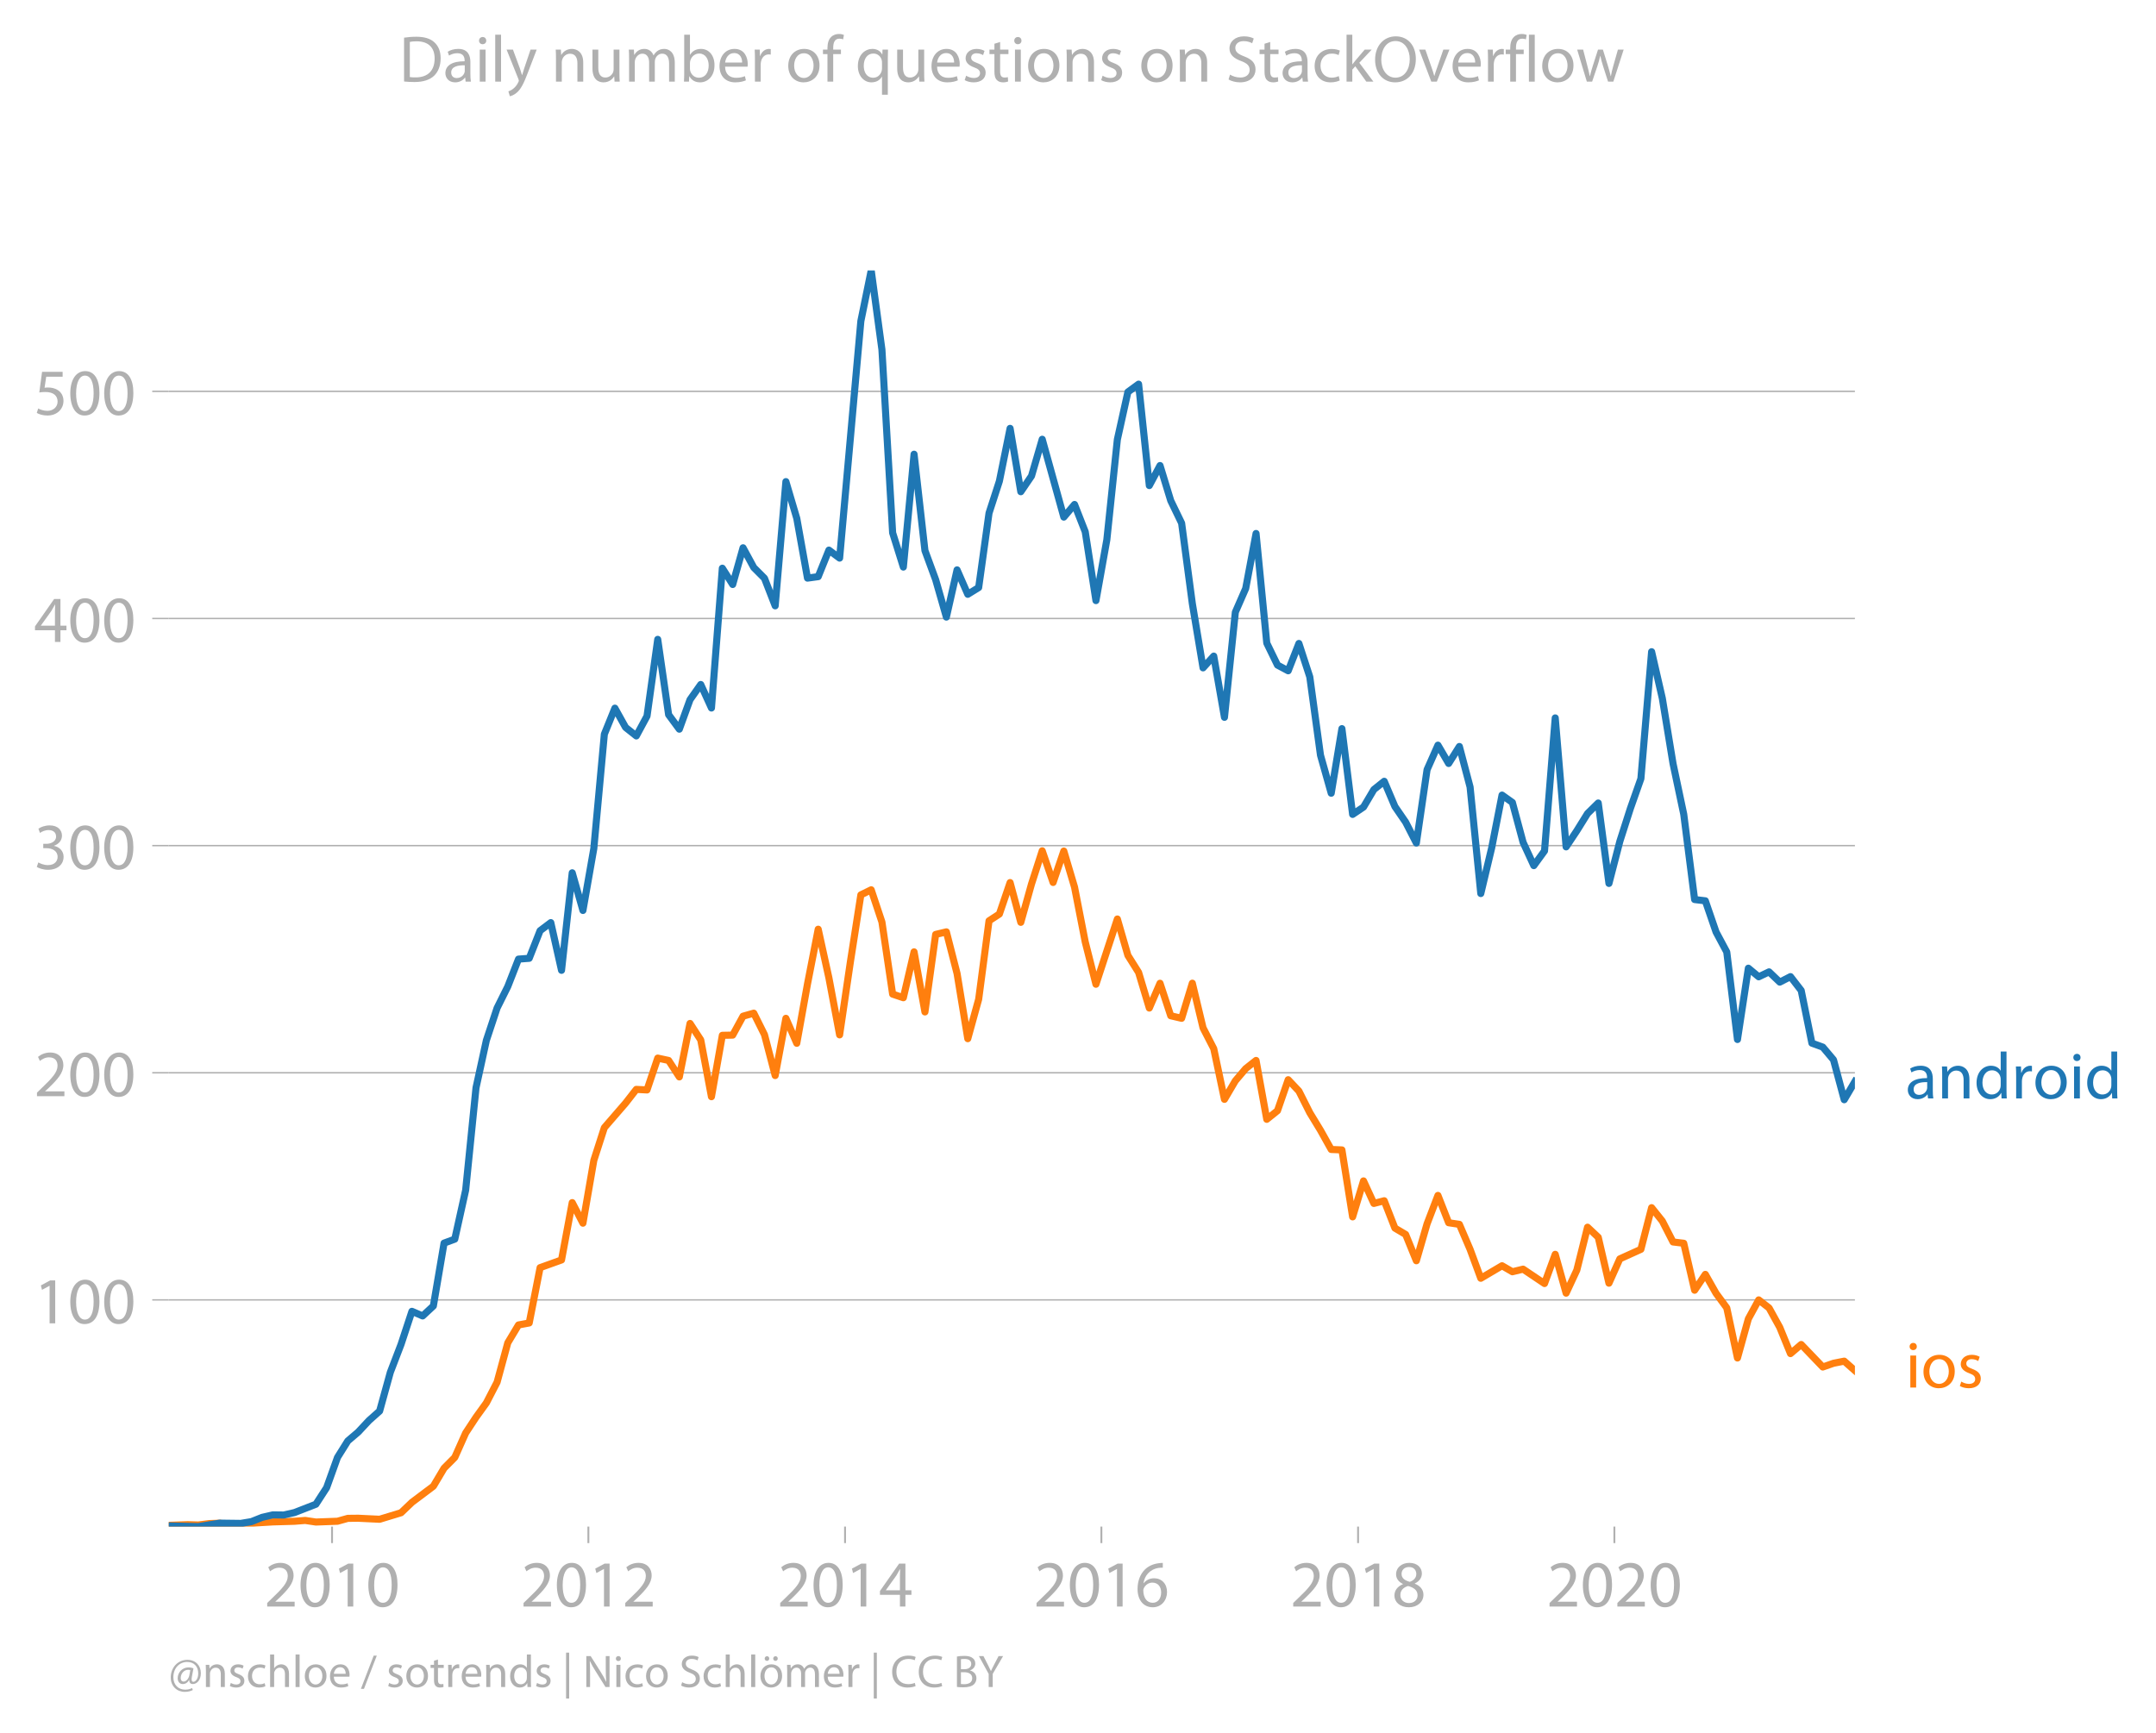
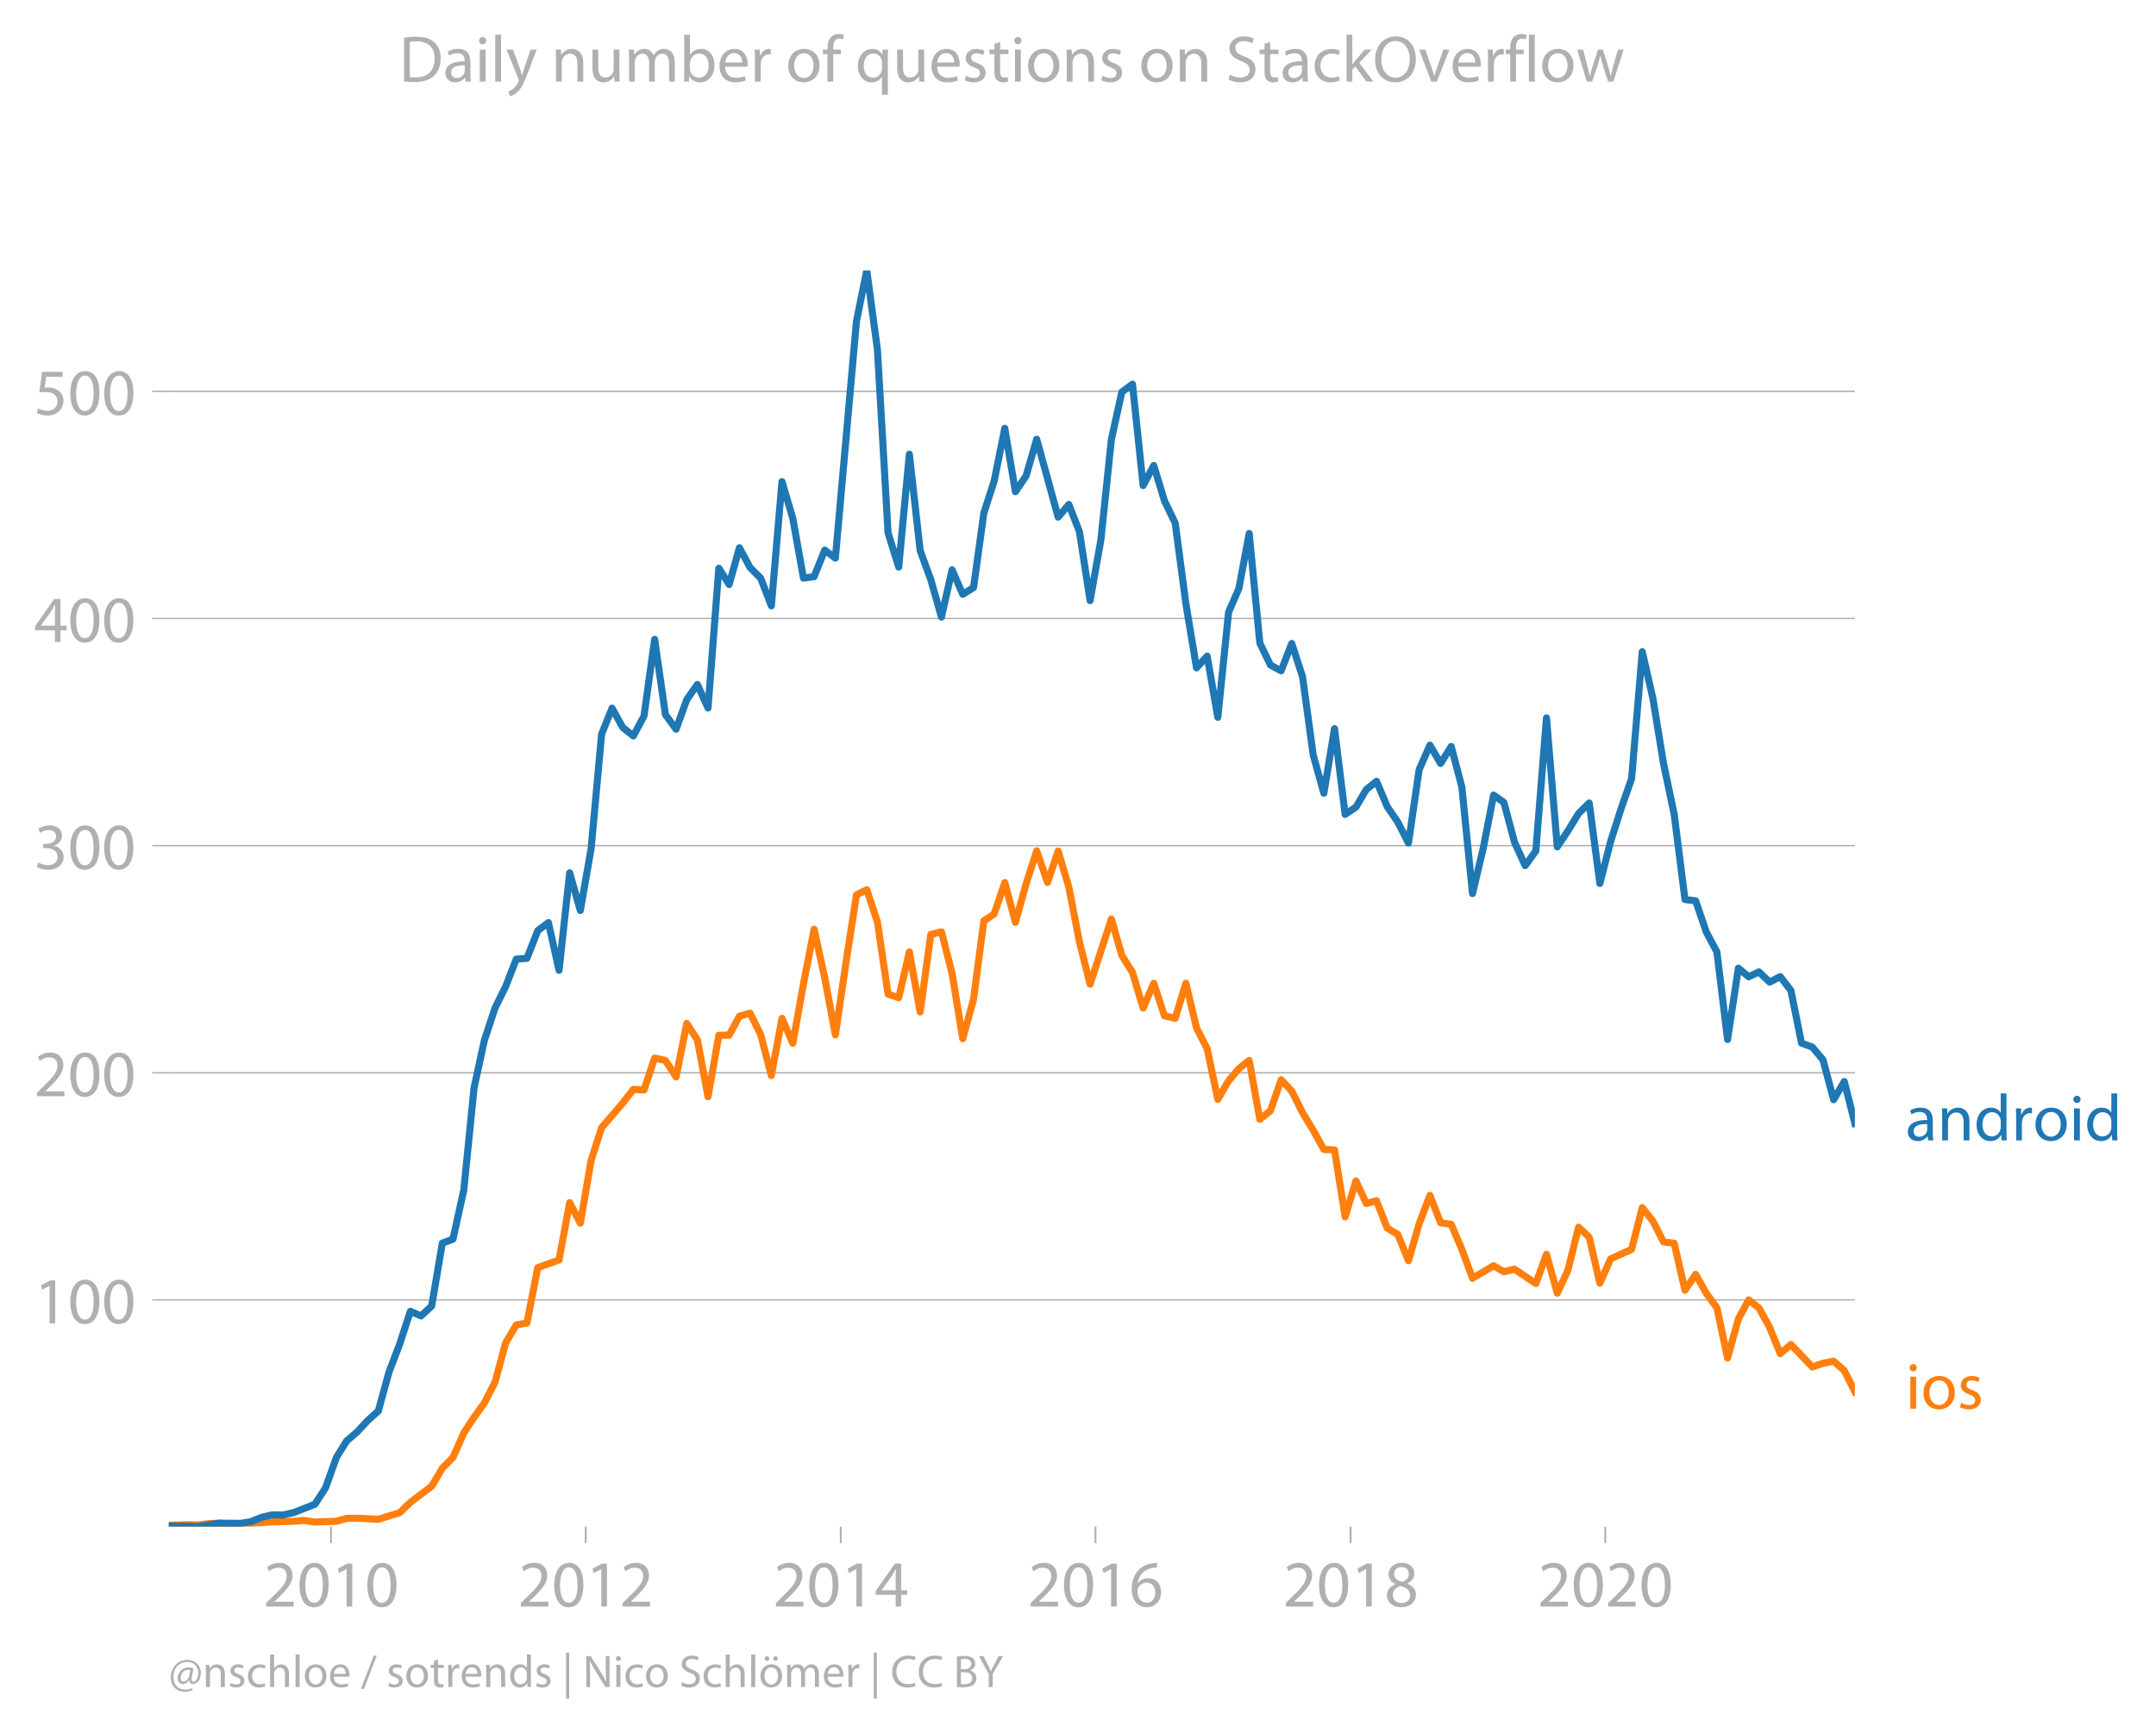
<svg xmlns="http://www.w3.org/2000/svg" xmlns:xlink="http://www.w3.org/1999/xlink" width="608.844" height="489.367" viewBox="0 0 456.633 367.025">
  <defs>
    <style>*{stroke-linejoin:round;stroke-linecap:butt}</style>
  </defs>
  <g id="figure_1">
    <path d="M0 367.025h456.633V0H0v367.025z" style="fill:none" id="patch_1" />
    <g id="axes_1">
      <path d="M35.745 323.405h357.12V57.293H35.745v266.112z" style="fill:none" id="patch_2" />
      <g id="matplotlib.axis_1">
        <g id="xtick_1">
          <g id="line2d_1">
            <defs>
-               <path id="m2a0f4c73ea" d="M0 0v3.5" style="stroke:#b0b0b0;stroke-width:.4" />
-             </defs>
-             <use xlink:href="#m2a0f4c73ea" x="70.326" y="323.405" style="fill:#b0b0b0;stroke:#b0b0b0;stroke-width:.4" />
-           </g>
-           <g style="fill:#b0b0b0" transform="matrix(.14 0 0 -.14 55.963 340.345)" id="text_1">
+               <path id="m3881fe3c98" d="M0 0v3.5" style="stroke:#b0b0b0;stroke-width:.4" />
+             </defs>
+             <use xlink:href="#m3881fe3c98" x="70.108" y="323.405" style="fill:#b0b0b0;stroke:#b0b0b0;stroke-width:.4" />
+           </g>
+           <g style="fill:#b0b0b0" transform="matrix(.14 0 0 -.14 55.745 340.345)" id="text_1">
            <defs>
              <path id="MyriadPro-Regular-32" d="M2944 0v467H1075v13l333 307c877 845 1434 1466 1434 2234 0 595-378 1209-1274 1209-480 0-890-179-1178-422l180-397c192 160 505 352 883 352 621 0 825-390 825-813-6-627-486-1164-1548-2176L288 346V0h2656z" transform="scale(.01563)" />
              <path id="MyriadPro-Regular-30" d="M1677 4230c-845 0-1447-768-1447-2163C243 691 794-70 1606-70c922 0 1447 780 1447 2195 0 1325-499 2105-1376 2105zm-32-435c582 0 845-672 845-1696 0-1062-276-1734-852-1734-512 0-844 614-844 1696 0 1133 358 1734 851 1734z" transform="scale(.01563)" />
              <path id="MyriadPro-Regular-31" d="M1510 0h544v4160h-480l-908-486 108-429 724 390h12V0z" transform="scale(.01563)" />
            </defs>
            <use xlink:href="#MyriadPro-Regular-32" />
            <use xlink:href="#MyriadPro-Regular-30" x="51.3" />
            <use xlink:href="#MyriadPro-Regular-31" x="102.6" />
            <use xlink:href="#MyriadPro-Regular-30" x="153.9" />
          </g>
        </g>
        <g id="xtick_2">
-           <use xlink:href="#m2a0f4c73ea" x="124.616" y="323.405" style="fill:#b0b0b0;stroke:#b0b0b0;stroke-width:.4" id="line2d_2" />
-           <g style="fill:#b0b0b0" transform="matrix(.14 0 0 -.14 110.253 340.345)" id="text_2">
+           <use xlink:href="#m3881fe3c98" x="124.055" y="323.405" style="fill:#b0b0b0;stroke:#b0b0b0;stroke-width:.4" id="line2d_2" />
+           <g style="fill:#b0b0b0" transform="matrix(.14 0 0 -.14 109.692 340.345)" id="text_2">
            <use xlink:href="#MyriadPro-Regular-32" />
            <use xlink:href="#MyriadPro-Regular-30" x="51.3" />
            <use xlink:href="#MyriadPro-Regular-31" x="102.6" />
            <use xlink:href="#MyriadPro-Regular-32" x="153.9" />
          </g>
        </g>
        <g id="xtick_3">
-           <use xlink:href="#m2a0f4c73ea" x="178.979" y="323.405" style="fill:#b0b0b0;stroke:#b0b0b0;stroke-width:.4" id="line2d_3" />
-           <g style="fill:#b0b0b0" transform="matrix(.14 0 0 -.14 164.616 340.345)" id="text_3">
+           <use xlink:href="#m3881fe3c98" x="178.075" y="323.405" style="fill:#b0b0b0;stroke:#b0b0b0;stroke-width:.4" id="line2d_3" />
+           <g style="fill:#b0b0b0" transform="matrix(.14 0 0 -.14 163.712 340.345)" id="text_3">
            <defs>
              <path id="MyriadPro-Regular-34" d="M2560 0v1133h582v441h-582v2586h-608L96 1504v-371h1933V0h531zM666 1574v13l1017 1415c115 192 218 371 346 614h19c-13-218-19-435-19-653V1574H666z" transform="scale(.01563)" />
            </defs>
            <use xlink:href="#MyriadPro-Regular-32" />
            <use xlink:href="#MyriadPro-Regular-30" x="51.3" />
            <use xlink:href="#MyriadPro-Regular-31" x="102.6" />
            <use xlink:href="#MyriadPro-Regular-34" x="153.9" />
          </g>
        </g>
        <g id="xtick_4">
-           <use xlink:href="#m2a0f4c73ea" x="233.269" y="323.405" style="fill:#b0b0b0;stroke:#b0b0b0;stroke-width:.4" id="line2d_4" />
-           <g style="fill:#b0b0b0" transform="matrix(.14 0 0 -.14 218.906 340.345)" id="text_4">
+           <use xlink:href="#m3881fe3c98" x="232.022" y="323.405" style="fill:#b0b0b0;stroke:#b0b0b0;stroke-width:.4" id="line2d_4" />
+           <g style="fill:#b0b0b0" transform="matrix(.14 0 0 -.14 217.659 340.345)" id="text_4">
            <defs>
              <path id="MyriadPro-Regular-36" d="M2662 4224c-102 0-243-6-409-32-525-64-986-275-1331-614-410-410-704-1056-704-1876C218 621 800-70 1690-70c864 0 1382 704 1382 1465 0 813-518 1344-1254 1344-461 0-807-217-1005-480h-19c96 685 563 1331 1446 1479 160 25 307 32 422 25v461zM1690 365c-589 0-903 505-916 1190 0 103 26 186 64 250 154 301 468 512 807 512 518 0 857-359 857-954s-326-998-806-998h-6z" transform="scale(.01563)" />
            </defs>
            <use xlink:href="#MyriadPro-Regular-32" />
            <use xlink:href="#MyriadPro-Regular-30" x="51.3" />
            <use xlink:href="#MyriadPro-Regular-31" x="102.6" />
            <use xlink:href="#MyriadPro-Regular-36" x="153.9" />
          </g>
        </g>
        <g id="xtick_5">
-           <use xlink:href="#m2a0f4c73ea" x="287.633" y="323.405" style="fill:#b0b0b0;stroke:#b0b0b0;stroke-width:.4" id="line2d_5" />
-           <g style="fill:#b0b0b0" transform="matrix(.14 0 0 -.14 273.27 340.345)" id="text_5">
+           <use xlink:href="#m3881fe3c98" x="286.043" y="323.405" style="fill:#b0b0b0;stroke:#b0b0b0;stroke-width:.4" id="line2d_5" />
+           <g style="fill:#b0b0b0" transform="matrix(.14 0 0 -.14 271.68 340.345)" id="text_5">
            <defs>
              <path id="MyriadPro-Regular-38" d="M1062 2170c-512-218-825-589-825-1114C237 448 762-70 1632-70c794 0 1414 486 1414 1209 0 506-320 871-838 1075v20c512 243 685 620 685 972 0 519-403 1024-1210 1024-729 0-1286-448-1286-1107 0-358 198-717 659-934l6-19zm583-1831c-531 0-851 371-832 794 0 397 262 717 749 857 563-160 915-403 915-908 0-423-327-743-832-743zm6 3488c506 0 704-345 704-678 0-378-275-634-633-755-480 128-794 352-794 768 0 358 256 665 723 665z" transform="scale(.01563)" />
            </defs>
            <use xlink:href="#MyriadPro-Regular-32" />
            <use xlink:href="#MyriadPro-Regular-30" x="51.3" />
            <use xlink:href="#MyriadPro-Regular-31" x="102.6" />
            <use xlink:href="#MyriadPro-Regular-38" x="153.9" />
          </g>
        </g>
        <g id="xtick_6">
-           <use xlink:href="#m2a0f4c73ea" x="341.922" y="323.405" style="fill:#b0b0b0;stroke:#b0b0b0;stroke-width:.4" id="line2d_6" />
-           <g style="fill:#b0b0b0" transform="matrix(.14 0 0 -.14 327.559 340.345)" id="text_6">
+           <use xlink:href="#m3881fe3c98" x="339.989" y="323.405" style="fill:#b0b0b0;stroke:#b0b0b0;stroke-width:.4" id="line2d_6" />
+           <g style="fill:#b0b0b0" transform="matrix(.14 0 0 -.14 325.626 340.345)" id="text_6">
            <use xlink:href="#MyriadPro-Regular-32" />
            <use xlink:href="#MyriadPro-Regular-30" x="51.3" />
            <use xlink:href="#MyriadPro-Regular-32" x="102.6" />
            <use xlink:href="#MyriadPro-Regular-30" x="153.9" />
          </g>
        </g>
      </g>
      <g id="matplotlib.axis_2">
        <g id="ytick_1">
-           <path d="M35.745 275.38h357.12" clip-path="url(#pef035d69d5)" style="fill:none;stroke:#b0b0b0;stroke-width:.3;stroke-linecap:square" id="line2d_7" />
+           <path d="M35.745 275.38h357.12" clip-path="url(#p9e7202c82f)" style="fill:none;stroke:#b0b0b0;stroke-width:.3;stroke-linecap:square" id="line2d_7" />
          <g id="line2d_8">
            <defs>
-               <path id="m720a46956a" d="M0 0h-3.5" style="stroke:#b0b0b0;stroke-width:.3" />
-             </defs>
-             <use xlink:href="#m720a46956a" x="35.745" y="275.38" style="fill:#b0b0b0;stroke:#b0b0b0;stroke-width:.3" />
+               <path id="m6a089890fd" d="M0 0h-3.5" style="stroke:#b0b0b0;stroke-width:.3" />
+             </defs>
+             <use xlink:href="#m6a089890fd" x="35.745" y="275.38" style="fill:#b0b0b0;stroke:#b0b0b0;stroke-width:.3" />
          </g>
          <g style="fill:#b0b0b0" transform="matrix(.14 0 0 -.14 7.2 280.35)" id="text_7">
            <use xlink:href="#MyriadPro-Regular-31" />
            <use xlink:href="#MyriadPro-Regular-30" x="51.3" />
            <use xlink:href="#MyriadPro-Regular-30" x="102.6" />
          </g>
        </g>
        <g id="ytick_2">
-           <path d="M35.745 227.26h357.12" clip-path="url(#pef035d69d5)" style="fill:none;stroke:#b0b0b0;stroke-width:.3;stroke-linecap:square" id="line2d_9" />
-           <use xlink:href="#m720a46956a" x="35.745" y="227.261" style="fill:#b0b0b0;stroke:#b0b0b0;stroke-width:.3" id="line2d_10" />
+           <path d="M35.745 227.26h357.12" clip-path="url(#p9e7202c82f)" style="fill:none;stroke:#b0b0b0;stroke-width:.3;stroke-linecap:square" id="line2d_9" />
+           <use xlink:href="#m6a089890fd" x="35.745" y="227.261" style="fill:#b0b0b0;stroke:#b0b0b0;stroke-width:.3" id="line2d_10" />
          <g style="fill:#b0b0b0" transform="matrix(.14 0 0 -.14 7.2 232.23)" id="text_8">
            <use xlink:href="#MyriadPro-Regular-32" />
            <use xlink:href="#MyriadPro-Regular-30" x="51.3" />
            <use xlink:href="#MyriadPro-Regular-30" x="102.6" />
          </g>
        </g>
        <g id="ytick_3">
-           <path d="M35.745 179.142h357.12" clip-path="url(#pef035d69d5)" style="fill:none;stroke:#b0b0b0;stroke-width:.3;stroke-linecap:square" id="line2d_11" />
-           <use xlink:href="#m720a46956a" x="35.745" y="179.142" style="fill:#b0b0b0;stroke:#b0b0b0;stroke-width:.3" id="line2d_12" />
+           <path d="M35.745 179.142h357.12" clip-path="url(#p9e7202c82f)" style="fill:none;stroke:#b0b0b0;stroke-width:.3;stroke-linecap:square" id="line2d_11" />
+           <use xlink:href="#m6a089890fd" x="35.745" y="179.142" style="fill:#b0b0b0;stroke:#b0b0b0;stroke-width:.3" id="line2d_12" />
          <g style="fill:#b0b0b0" transform="matrix(.14 0 0 -.14 7.2 184.112)" id="text_9">
            <defs>
              <path id="MyriadPro-Regular-33" d="M269 211C474 77 883-70 1350-70c999 0 1517 582 1517 1248 0 582-416 966-928 1068v13c512 186 768 551 768 979 0 506-371 992-1190 992-448 0-871-160-1088-320l147-409c179 128 499 275 832 275 518 0 730-294 730-627 0-493-519-704-928-704H896v-423h314c544 0 1068-249 1075-832 6-345-218-806-941-806-390 0-762 160-922 262L269 211z" transform="scale(.01563)" />
            </defs>
            <use xlink:href="#MyriadPro-Regular-33" />
            <use xlink:href="#MyriadPro-Regular-30" x="51.3" />
            <use xlink:href="#MyriadPro-Regular-30" x="102.6" />
          </g>
        </g>
        <g id="ytick_4">
-           <path d="M35.745 131.023h357.12" clip-path="url(#pef035d69d5)" style="fill:none;stroke:#b0b0b0;stroke-width:.3;stroke-linecap:square" id="line2d_13" />
-           <use xlink:href="#m720a46956a" x="35.745" y="131.023" style="fill:#b0b0b0;stroke:#b0b0b0;stroke-width:.3" id="line2d_14" />
+           <path d="M35.745 131.023h357.12" clip-path="url(#p9e7202c82f)" style="fill:none;stroke:#b0b0b0;stroke-width:.3;stroke-linecap:square" id="line2d_13" />
+           <use xlink:href="#m6a089890fd" x="35.745" y="131.023" style="fill:#b0b0b0;stroke:#b0b0b0;stroke-width:.3" id="line2d_14" />
          <g style="fill:#b0b0b0" transform="matrix(.14 0 0 -.14 7.2 135.993)" id="text_10">
            <use xlink:href="#MyriadPro-Regular-34" />
            <use xlink:href="#MyriadPro-Regular-30" x="51.3" />
            <use xlink:href="#MyriadPro-Regular-30" x="102.6" />
          </g>
        </g>
        <g id="ytick_5">
-           <path d="M35.745 82.905h357.12" clip-path="url(#pef035d69d5)" style="fill:none;stroke:#b0b0b0;stroke-width:.3;stroke-linecap:square" id="line2d_15" />
-           <use xlink:href="#m720a46956a" x="35.745" y="82.905" style="fill:#b0b0b0;stroke:#b0b0b0;stroke-width:.3" id="line2d_16" />
+           <path d="M35.745 82.905h357.12" clip-path="url(#p9e7202c82f)" style="fill:none;stroke:#b0b0b0;stroke-width:.3;stroke-linecap:square" id="line2d_15" />
+           <use xlink:href="#m6a089890fd" x="35.745" y="82.905" style="fill:#b0b0b0;stroke:#b0b0b0;stroke-width:.3" id="line2d_16" />
          <g style="fill:#b0b0b0" transform="matrix(.14 0 0 -.14 7.2 87.875)" id="text_11">
            <defs>
              <path id="MyriadPro-Regular-35" d="M2771 4160H781L512 2163c154 19 339 45 576 45 832 0 1190-384 1197-922 0-556-455-902-986-902-377 0-717 128-889 230L269 186C467 58 851-70 1306-70c902 0 1548 608 1548 1420 0 525-268 884-595 1069-256 154-576 224-896 224-153 0-243-13-339-25l160 1068h1587v474z" transform="scale(.01563)" />
            </defs>
            <use xlink:href="#MyriadPro-Regular-35" />
            <use xlink:href="#MyriadPro-Regular-30" x="51.3" />
            <use xlink:href="#MyriadPro-Regular-30" x="102.6" />
          </g>
        </g>
      </g>
-       <path d="m35.745 323.137 4.016-.136 2.268.063 2.305-.295 2.194-.078 2.193.264 9.074-.543 4.574-.133 2.27-.178 2.266.339 4.574-.168 2.194-.613 2.192-.023 4.538.217 4.537-1.382 2.305-2.204 4.538-3.415 2.267-3.816 2.268-2.284 2.306-5.169 2.194-3.336 2.192-3.043 2.27-4.39 2.268-8.338 2.268-3.787 2.268-.42 2.306-11.72 4.538-1.629 2.267-12.151 2.268 4.359 2.305-13.303 2.231-6.933 4.5-5.2 2.268-2.908 2.268.118 2.269-6.746 2.305.497 2.268 3.49 2.27-11.329 2.267 3.486 2.268 12.037 2.305-13.008 2.194-.042 2.193-4.01 2.27-.64 2.268 4.552 2.268 8.665 2.268-12.126 2.306 5.293 2.268-12.559 2.27-11.61 2.266 10.311 2.269 12.073 2.305-15.615 2.194-14.047 2.192-1.072 2.27 6.824 2.268 15.28 2.269.76 2.268-9.717 2.305 12.728 2.269-16.42 2.27-.545 2.266 8.821 2.268 13.81 2.306-8.35 2.194-16.62 2.192-1.433 2.27-6.67 2.268 8.424 2.268-8.12 2.269-7.03 2.305 6.706 2.268-6.653 2.27 7.63 2.267 11.617 2.268 8.966 4.537-13.82 2.23 7.704 2.269 3.614 2.268 7.547 2.268-5.253 2.269 6.883 2.305.543 2.268-7.442 2.27 9.46 2.267 4.414 2.268 10.735 2.306-3.927 2.193-2.584 2.193-1.73 2.27 12.471 2.268-1.824 2.268-6.565 2.268 2.405 2.306 4.58 2.268 3.73 2.27 4.062 2.267.092 2.268 14.188 2.305-7.621 2.194 4.774 2.192-.568 2.27 5.796 2.269 1.344 2.268 5.57 2.268-7.82 2.305-6.023 2.269 5.79 2.27.341 2.266 5.29 2.269 6.135 4.499-2.656 2.192 1.274 2.27-.552 4.536 3.048 2.269-6.19 2.305 8.227 2.268-4.876 2.27-9.094 2.267 2.133 2.268 9.725 2.306-5.153 4.46-2.018 2.27-8.826 2.268 2.835 2.269 4.431 2.268.272 2.305 9.95 2.268-3.357 2.27 4.009 2.267 3.08 2.268 10.626 2.306-8.29 2.194-4.02 2.192 1.708 2.27 4.115 2.268 5.555 2.268-1.93 4.574 4.77 2.268-.792 2.27-.449 2.267 2.005h0" clip-path="url(#pef035d69d5)" style="fill:none;stroke:#ff7f0e;stroke-width:1.5;stroke-linecap:square" id="line2d_17" />
-       <path d="m35.745 323.258 6.284.147 4.5-.732 4.461.055 2.269-.378 2.268-.905 2.268-.523 2.306.03 2.268-.517 4.536-1.765 2.269-3.507 2.305-6.41 2.194-3.505 2.192-1.866 2.27-2.435 2.268-2.02 2.269-8.214 2.268-5.912 2.305-7 2.268.979 2.27-2.112 2.267-13.318 2.268-.838 2.306-10.385 2.194-21.687 2.192-10.04 2.27-6.853 2.268-4.556 2.268-5.806 2.268-.17 2.306-5.852 2.268-1.709 2.27 10.107 2.267-20.66 2.268 7.978 2.305-13.116L128 155.531l2.23-5.508 2.27 4.081 2.268 1.801 2.268-4.207 2.269-16.25 2.305 15.956 2.268 3.07 2.27-6.252 2.267-3.212 2.268 4.981 2.305-29.616 2.194 3.448 2.193-7.778 2.27 4.184 2.268 2.273 2.268 5.843 2.268-26.317 2.306 7.792 2.268 12.654 2.27-.314 2.266-5.62 2.269 1.693 4.499-50.21 2.192-10.73 2.27 16.774 2.268 38.811 2.269 7.255 2.268-23.91 2.305 20.411 2.269 6.177 2.27 7.917 2.266-10.002 2.268 5.175 2.306-1.428 2.194-15.773 2.192-6.765 2.27-11.187 2.268 13.422 2.268-3.333 2.269-7.78 4.573 16.49 2.27-2.676 2.267 5.787 2.268 14.578 2.306-12.883 2.23-21.244 2.23-10.065 2.27-1.663 2.268 21.485 2.268-4.243 2.269 7.44 2.305 4.766 2.268 17.035 2.27 13.621 2.267-2.49 2.268 12.968 2.306-22.274 2.193-5.024 2.193-11.647 2.27 23.218 2.268 4.66 2.268 1.21 2.268-5.79 2.306 7.079 2.268 16.596 2.27 8.053 2.267-13.683 2.268 18.169 2.305-1.553 2.194-3.71 2.192-1.753 2.27 5.352 2.269 3.309 2.268 4.422 2.268-15.536 2.305-5.2 2.269 3.878 2.27-3.598 2.266 8.586 2.269 22.567 2.305-9.67 2.194-11.188 2.192 1.564 2.27 8.452 2.268 4.928 2.268-3.115 2.269-28.178 2.305 27.319 2.268-3.408 2.27-3.655 2.267-2.231 2.268 17.04 2.306-8.91 2.23-6.965 2.23-6.322 2.27-26.89 2.268 9.878 2.269 13.828 2.268 10.728 2.305 18.067 2.268.269 2.27 6.608 2.267 4.235 2.268 18.536 2.306-15.103 2.194 1.82 2.192-1.044 2.27 2.174 2.268-1.165 2.268 2.93 2.268 11.164 2.306.838 2.268 2.69 2.27 8.455 2.267-3.852h0" clip-path="url(#pef035d69d5)" style="fill:none;stroke:#1f77b4;stroke-width:1.5;stroke-linecap:square" id="line2d_18" />
-       <g style="fill:#1f77b4" transform="matrix(.14 0 0 -.14 403.578 232.706)" id="text_12">
+       <path d="m35.745 323.137 3.99-.136 2.254.063 2.291-.295 2.18-.078 2.179.264 9.017-.543 4.545-.133 2.255-.178 2.253.339 4.544-.168 2.18-.613 2.179-.023 4.51.217 4.507-1.382 2.291-2.204 4.51-3.415 2.252-3.816 2.254-2.284 2.29-5.169 2.18-3.336 2.18-3.043 2.255-4.39 2.254-8.338 2.254-3.787 2.254-.42 2.29-11.72 4.51-1.629 2.252-12.151 2.254 4.359 2.291-13.303 2.217-6.933 4.471-5.2 2.254-2.908 2.254.118 2.254-6.746 2.29.497 2.255 3.49 2.255-11.329 2.253 3.486 2.254 12.037 2.29-13.008 2.18-.042 2.179-4.01 2.255-.64 2.254 4.552 2.254 8.665 2.254-12.126 2.291 5.293 2.254-12.559 2.256-11.61 2.252 10.311 2.254 12.073 2.29-15.615 2.18-14.047 2.18-1.072 2.255 6.824 2.254 15.28 2.254.76 2.254-9.717 2.29 12.728 2.254-16.42 2.256-.545 2.252 8.821 2.254 13.81 2.291-8.35 2.18-16.62 2.179-1.433 2.255-6.67 2.254 8.424 2.254-8.12 2.254-7.03 2.29 6.706 2.255-6.653 2.255 7.63 2.253 11.617 2.254 8.966 4.508-13.82 2.215 7.704 2.255 3.614 2.254 7.547 2.254-5.253 2.254 6.883 2.291.543 2.254-7.442 2.256 9.46 2.252 4.414 2.254 10.735 2.29-3.927 2.18-2.584 2.18-1.73 2.255 12.471 2.254-1.824 2.254-6.565 2.254 2.405 2.29 4.58 2.255 3.73 2.255 4.062 2.252.092 2.254 14.188 2.291-7.621 2.18 4.774 2.179-.568 2.255 5.796 2.254 1.344 2.254 5.57 2.254-7.82 2.29-6.023 2.255 5.79 2.255.341 2.253 5.29 2.254 6.135 4.47-2.656 2.18 1.274 2.255-.552 4.507 3.048 2.254-6.19 2.291 8.227 2.254-4.876 2.256-9.094 2.252 2.133 2.254 9.725 2.29-5.153 4.433-2.018 2.256-8.826 2.254 2.835 2.254 4.431 2.254.272 2.29 9.95 2.255-3.357 2.255 4.009 2.252 3.08 2.254 10.626 2.291-8.29 2.18-4.02 2.179 1.708 2.255 4.115 2.254 5.555 2.254-1.93 4.545 4.77 2.254-.792 2.255-.449 2.253 2.005 2.254 4.483h0" clip-path="url(#p9e7202c82f)" style="fill:none;stroke:#ff7f0e;stroke-width:1.5;stroke-linecap:square" id="line2d_17" />
+       <path d="m35.745 323.258 6.244.147 4.471-.732 4.434.055 2.254-.378 2.254-.905 2.254-.523 2.29.03 2.255-.517 4.508-1.765 2.254-3.507 2.29-6.41 2.18-3.505 2.179-1.866 2.255-2.435 2.254-2.02 2.254-8.214 2.254-5.912 2.291-7 2.254.979 2.256-2.112 2.252-13.318 2.254-.838 2.29-10.385 2.18-21.687 2.18-10.04 2.255-6.853 2.254-4.556 2.254-5.806 2.254-.17 2.29-5.852 2.254-1.709 2.256 10.107 2.252-20.66 2.254 7.978 2.291-13.116 2.217-24.232 2.216-5.508 2.255 4.081 2.254 1.801 2.254-4.207 2.254-16.25 2.29 15.956 2.255 3.07 2.255-6.252 2.253-3.212 2.254 4.981 2.29-29.616 2.18 3.448 2.179-7.778 2.255 4.184 2.254 2.273 2.254 5.843 2.254-26.317 2.291 7.792 2.254 12.654 2.256-.314 2.252-5.62 2.254 1.693 4.47-50.21 2.18-10.73 2.255 16.774 2.254 38.811 2.254 7.255 2.254-23.91 2.29 20.411 2.254 6.177 2.256 7.917 2.252-10.002 2.254 5.175 2.291-1.428 2.18-15.773 2.179-6.765 2.255-11.187 2.254 13.422 2.254-3.333 2.254-7.78 4.545 16.49 2.255-2.676 2.253 5.787 2.254 14.578 2.29-12.883 2.218-21.244 2.215-10.065 2.255-1.663 2.254 21.485 2.254-4.243 2.254 7.44 2.291 4.766 2.254 17.035 2.256 13.621 2.252-2.49 2.254 12.968 2.29-22.274 2.18-5.024 2.18-11.647 2.255 23.218 2.254 4.66 2.254 1.21 2.254-5.79 2.29 7.079 2.255 16.596 2.255 8.053 2.252-13.683 2.254 18.169 2.291-1.553 2.18-3.71 2.179-1.753 2.255 5.352 2.254 3.309 2.254 4.422 2.254-15.536 2.29-5.2 2.255 3.878 2.255-3.598 2.253 8.586 2.254 22.567 2.29-9.67 2.18-11.188 2.18 1.564 2.255 8.452 2.254 4.928 2.253-3.115 2.254-28.178 2.291 27.319 2.254-3.408 2.256-3.655 2.252-2.231 2.254 17.04 2.29-8.91 2.218-6.965 2.215-6.322 2.256-26.89 2.254 9.878 2.254 13.828 2.254 10.728 2.29 18.067 2.255.269 2.255 6.608 2.252 4.235 2.254 18.536 2.291-15.103 2.18 1.82 2.179-1.044 2.255 2.174 2.254-1.165 2.254 2.93 2.254 11.164 2.29.838 2.255 2.69 2.255 8.455 2.253-3.852 2.254 8.881h0" clip-path="url(#p9e7202c82f)" style="fill:none;stroke:#1f77b4;stroke-width:1.5;stroke-linecap:square" id="line2d_18" />
+       <g style="fill:#1f77b4" transform="matrix(.14 0 0 -.14 403.578 241.586)" id="text_12">
        <defs>
          <path id="MyriadPro-Regular-61" d="M2643 1901c0 621-230 1267-1177 1267-391 0-762-109-1018-275l128-371c218 140 518 230 806 230 634 0 704-461 704-717v-64C890 1978 224 1568 224 819c0-448 320-889 947-889 442 0 775 217 947 460h20l44-390h512c-38 211-51 474-51 742v1159zm-544-858c0-57-13-121-32-179-89-262-345-518-749-518-288 0-531 172-531 537 0 602 698 711 1312 698v-538z" transform="scale(.01563)" />
          <path id="MyriadPro-Regular-6e" d="M467 0h563v1862c0 96 13 192 39 263 96 313 384 576 755 576 531 0 717-416 717-915V0h563v1850c0 1062-666 1318-1094 1318-512 0-871-288-1024-582h-13l-32 512H442c19-256 25-519 25-839V0z" transform="scale(.01563)" />
          <path id="MyriadPro-Regular-64" d="M2579 4544V2694h-13c-140 250-460 474-934 474-755 0-1395-634-1389-1664C243 563 819-70 1568-70c506 0 883 262 1056 608h13l25-538h506c-19 211-26 525-26 800v3744h-563zm0-3245c0-89-6-166-25-243-103-422-448-672-826-672-608 0-915 518-915 1146 0 684 345 1196 928 1196 422 0 729-294 813-652 19-71 25-167 25-237v-538z" transform="scale(.01563)" />
          <path id="MyriadPro-Regular-72" d="M467 0h557v1651c0 96 13 186 26 263 76 422 358 723 755 723 77 0 134-7 192-19v531c-51 13-96 19-160 19-378 0-717-262-858-678h-25l-20 608H442c19-288 25-602 25-967V0z" transform="scale(.01563)" />
          <path id="MyriadPro-Regular-6f" d="M1779 3168c-857 0-1536-608-1536-1645C243 544 890-70 1728-70c749 0 1542 499 1542 1644 0 948-601 1594-1491 1594zm-13-422c666 0 928-666 928-1191 0-697-403-1203-940-1203-551 0-941 512-941 1190 0 589 288 1204 953 1204z" transform="scale(.01563)" />
          <path id="MyriadPro-Regular-69" d="M1030 0v3098H467V0h563zM749 4320c-205 0-352-154-352-352 0-192 141-346 339-346 224 0 365 154 358 346 0 198-134 352-345 352z" transform="scale(.01563)" />
        </defs>
        <use xlink:href="#MyriadPro-Regular-61" />
        <use xlink:href="#MyriadPro-Regular-6e" x="48.2" />
        <use xlink:href="#MyriadPro-Regular-64" x="103.7" />
        <use xlink:href="#MyriadPro-Regular-72" x="160.1" />
        <use xlink:href="#MyriadPro-Regular-6f" x="192.8" />
        <use xlink:href="#MyriadPro-Regular-69" x="247.7" />
        <use xlink:href="#MyriadPro-Regular-64" x="271.1" />
      </g>
-       <g style="fill:#ff7f0e" transform="matrix(.14 0 0 -.14 403.578 293.945)" id="text_13">
+       <g style="fill:#ff7f0e" transform="matrix(.14 0 0 -.14 403.578 298.429)" id="text_13">
        <defs>
          <path id="MyriadPro-Regular-73" d="M250 147C467 19 781-70 1120-70c736 0 1158 390 1158 934 0 461-275 730-812 934-404 154-589 269-589 525 0 231 185 423 518 423 288 0 512-103 634-180l141 410c-173 102-448 192-762 192-666 0-1069-410-1069-909 0-371 263-678 819-877 416-153 576-300 576-569 0-256-192-461-601-461-282 0-576 115-743 224L250 147z" transform="scale(.01563)" />
        </defs>
        <use xlink:href="#MyriadPro-Regular-69" />
        <use xlink:href="#MyriadPro-Regular-6f" x="23.4" />
        <use xlink:href="#MyriadPro-Regular-73" x="78.3" />
      </g>
      <g style="fill:#b0b0b0" transform="matrix(.09716 0 0 -.09716 35.745 357.396)" id="text_14">
        <defs>
          <path id="MyriadPro-Regular-40" d="M2867 1632c-70-397-409-870-781-870-281 0-422 204-422 486 0 621 454 1152 1018 1152 147 0 256-26 320-45l-135-723zm384-1773c-262-147-601-224-966-224-947 0-1645 666-1645 1735 0 1299 877 2131 1920 2131 992 0 1549-672 1549-1600 0-743-365-1178-691-1171-212 6-288 230-192 716l217 1159c-166 77-409 134-685 134-889 0-1516-723-1516-1517 0-505 320-806 691-806 384 0 678 186 902 563h26c-19-390 217-563 473-563 602 0 1140 563 1140 1523 0 1069-749 1856-1863 1856-1421 0-2336-1145-2336-2464C275 96 1165-672 2214-672c429 0 788 70 1140 256l-103 275z" transform="scale(.01563)" />
          <path id="MyriadPro-Regular-63" d="M2579 538c-160-71-371-154-691-154-614 0-1075 442-1075 1158 0 647 384 1172 1094 1172 307 0 519-71 653-148l128 436c-154 76-448 160-781 160-1011 0-1664-692-1664-1645C243 570 851-70 1786-70c416 0 742 108 889 185l-96 423z" transform="scale(.01563)" />
          <path id="MyriadPro-Regular-68" d="M467 0h563v1869c0 109 7 192 39 269 102 307 390 563 755 563 531 0 717-423 717-922V0h563v1843c0 1069-666 1325-1082 1325-211 0-409-64-576-160-172-96-313-237-403-397h-13v1933H467V0z" transform="scale(.01563)" />
          <path id="MyriadPro-Regular-6c" d="M467 0h563v4544H467V0z" transform="scale(.01563)" />
          <path id="MyriadPro-Regular-65" d="M2957 1446c6 58 19 148 19 263 0 569-269 1459-1280 1459-902 0-1453-736-1453-1670C243 563 813-70 1766-70c493 0 832 108 1031 198l-96 403c-211-89-455-160-858-160-563 0-1049 314-1062 1075h2176zM787 1850c45 390 295 915 864 915 634 0 787-557 781-915H787z" transform="scale(.01563)" />
          <path id="MyriadPro-Regular-2f" d="m422-256 1792 4640h-435L-6-256h428z" transform="scale(.01563)" />
          <path id="MyriadPro-Regular-74" d="M595 3667v-569H115v-429h480V979c0-365 58-640 218-806C947 19 1158-70 1421-70c217 0 390 38 499 83l-26 422c-83-25-172-38-326-38-314 0-422 217-422 601v1671h806v429h-806v742l-551-173z" transform="scale(.01563)" />
          <path id="MyriadPro-Regular-7c" d="M550 4800v-6400h429v6400H550z" transform="scale(.01563)" />
          <path id="MyriadPro-Regular-4e" d="M1011 0v1843c0 717-13 1235-45 1779l20 7c217-467 505-960 806-1440L3162 0h563v4314h-525V2509c0-672 13-1197 64-1773l-13-6c-205 441-454 896-774 1401L1094 4314H486V0h525z" transform="scale(.01563)" />
          <path id="MyriadPro-Regular-53" d="M269 211C499 58 954-70 1370-70c1017 0 1510 582 1510 1248 0 633-371 985-1101 1267-595 230-857 429-857 832 0 294 224 646 812 646 391 0 679-128 820-205l153 455c-192 109-512 211-953 211-839 0-1396-499-1396-1171 0-608 436-973 1140-1223 582-224 812-454 812-857 0-435-332-736-902-736-384 0-749 128-998 281L269 211z" transform="scale(.01563)" />
          <path id="MyriadPro-Regular-f6" d="M1165 3648c185 0 313 154 313 326 0 186-134 327-313 327s-327-147-327-327c0-172 135-326 320-326h7zm1184 0c185 0 313 154 313 326 0 186-134 327-313 327s-320-147-320-327c0-172 128-326 313-326h7zm-570-480c-857 0-1536-608-1536-1645C243 544 890-70 1728-70c749 0 1542 499 1542 1644 0 948-601 1594-1491 1594zm-13-422c666 0 928-666 928-1191 0-697-403-1203-940-1203-551 0-941 512-941 1190 0 589 288 1204 953 1204z" transform="scale(.01563)" />
          <path id="MyriadPro-Regular-6d" d="M467 0h551v1869c0 96 12 192 44 275 90 282 346 563 698 563 429 0 646-358 646-851V0h551v1914c0 102 19 204 45 281 96 275 345 512 665 512 455 0 672-358 672-953V0h551v1824c0 1075-608 1344-1018 1344-294 0-499-77-685-218-128-96-249-230-345-403h-13c-135 365-455 621-877 621-512 0-800-275-973-570h-19l-26 500H442c19-256 25-519 25-839V0z" transform="scale(.01563)" />
          <path id="MyriadPro-Regular-43" d="M3386 582c-224-108-570-179-909-179-1050 0-1658 679-1658 1735 0 1132 672 1779 1683 1779 359 0 660-77 871-179l134 454c-147 77-486 192-1024 192-1337 0-2253-915-2253-2266C230 704 1146-70 2362-70c524 0 934 108 1139 211l-115 441z" transform="scale(.01563)" />
          <path id="MyriadPro-Regular-42" d="M486 13c186-26 480-51 864-51 704 0 1191 128 1492 403 217 211 364 493 364 864 0 640-480 979-889 1081v13c454 167 729 531 729 947 0 340-134 596-358 762-269 218-627 314-1184 314-390 0-774-39-1018-90V13zm557 3865c90 20 237 39 493 39 563 0 947-199 947-704 0-416-345-723-934-723h-506v1388zm0-1811h461c608 0 1114-243 1114-832 0-627-532-838-1108-838-198 0-358 6-467 25v1645z" transform="scale(.01563)" />
          <path id="MyriadPro-Regular-59" d="M2010 0v1837l1446 2477h-634l-620-1191c-167-326-314-608-436-889h-12c-135 300-263 563-429 889L717 4314H83l1363-2484V0h564z" transform="scale(.01563)" />
        </defs>
        <use xlink:href="#MyriadPro-Regular-40" />
        <use xlink:href="#MyriadPro-Regular-6e" x="73.7" />
        <use xlink:href="#MyriadPro-Regular-73" x="129.2" />
        <use xlink:href="#MyriadPro-Regular-63" x="168.8" />
        <use xlink:href="#MyriadPro-Regular-68" x="213.6" />
        <use xlink:href="#MyriadPro-Regular-6c" x="269.1" />
        <use xlink:href="#MyriadPro-Regular-6f" x="292.7" />
        <use xlink:href="#MyriadPro-Regular-65" x="347.6" />
        <use xlink:href="#MyriadPro-Regular-20" x="397.7" />
        <use xlink:href="#MyriadPro-Regular-2f" x="418.9" />
        <use xlink:href="#MyriadPro-Regular-20" x="453.2" />
        <use xlink:href="#MyriadPro-Regular-73" x="474.4" />
        <use xlink:href="#MyriadPro-Regular-6f" x="514" />
        <use xlink:href="#MyriadPro-Regular-74" x="568.9" />
        <use xlink:href="#MyriadPro-Regular-72" x="602" />
        <use xlink:href="#MyriadPro-Regular-65" x="634.7" />
        <use xlink:href="#MyriadPro-Regular-6e" x="684.8" />
        <use xlink:href="#MyriadPro-Regular-64" x="740.3" />
        <use xlink:href="#MyriadPro-Regular-73" x="796.7" />
        <use xlink:href="#MyriadPro-Regular-20" x="836.3" />
        <use xlink:href="#MyriadPro-Regular-7c" x="857.5" />
        <use xlink:href="#MyriadPro-Regular-20" x="881.4" />
        <use xlink:href="#MyriadPro-Regular-4e" x="902.6" />
        <use xlink:href="#MyriadPro-Regular-69" x="968.4" />
        <use xlink:href="#MyriadPro-Regular-63" x="991.8" />
        <use xlink:href="#MyriadPro-Regular-6f" x="1036.6" />
        <use xlink:href="#MyriadPro-Regular-20" x="1091.5" />
        <use xlink:href="#MyriadPro-Regular-53" x="1112.7" />
        <use xlink:href="#MyriadPro-Regular-63" x="1162" />
        <use xlink:href="#MyriadPro-Regular-68" x="1206.8" />
        <use xlink:href="#MyriadPro-Regular-6c" x="1262.3" />
        <use xlink:href="#MyriadPro-Regular-f6" x="1285.9" />
        <use xlink:href="#MyriadPro-Regular-6d" x="1340.8" />
        <use xlink:href="#MyriadPro-Regular-65" x="1424.2" />
        <use xlink:href="#MyriadPro-Regular-72" x="1474.3" />
        <use xlink:href="#MyriadPro-Regular-20" x="1507" />
        <use xlink:href="#MyriadPro-Regular-7c" x="1528.2" />
        <use xlink:href="#MyriadPro-Regular-20" x="1552.1" />
        <use xlink:href="#MyriadPro-Regular-43" x="1573.3" />
        <use xlink:href="#MyriadPro-Regular-43" x="1631.3" />
        <use xlink:href="#MyriadPro-Regular-20" x="1689.3" />
        <use xlink:href="#MyriadPro-Regular-42" x="1710.5" />
        <use xlink:href="#MyriadPro-Regular-59" x="1764.7" />
      </g>
      <g style="fill:#b0b0b0" transform="matrix(.14 0 0 -.14 84.518 17.293)" id="text_15">
        <defs>
          <path id="MyriadPro-Regular-44" d="M486 13c282-32 615-51 1012-51 838 0 1504 217 1907 620 403 397 621 973 621 1677 0 698-224 1197-608 1549-378 352-948 538-1748 538-441 0-844-39-1184-90V13zm557 3833c147 32 365 58 653 58 1178 0 1754-646 1747-1664 0-1165-646-1830-1837-1830-217 0-422 6-563 32v3404z" transform="scale(.01563)" />
          <path id="MyriadPro-Regular-79" d="M58 3098 1203 243c26-70 39-115 39-147s-20-77-45-134c-128-288-320-506-474-628-166-140-352-230-493-275l141-473c141 25 416 121 691 364 384 333 660 877 1063 1940l845 2208h-596l-614-1818c-77-224-141-461-198-646h-13c-51 185-128 428-199 633L672 3098H58z" transform="scale(.01563)" />
          <path id="MyriadPro-Regular-75" d="M3059 3098h-563V1197c0-103-19-205-51-288-103-250-365-512-743-512-512 0-691 397-691 985v1716H448V1286C448 198 1030-70 1517-70c550 0 877 326 1024 576h13l32-506h499c-19 243-26 525-26 845v2253z" transform="scale(.01563)" />
          <path id="MyriadPro-Regular-62" d="M467 800c0-275-13-589-25-800h486l26 512h19c230-410 589-582 1037-582 691 0 1388 550 1388 1657 7 941-537 1581-1305 1581-499 0-858-224-1056-570h-13v1946H467V800zm557 998c0 90 19 167 32 231 115 429 474 691 858 691 601 0 921-531 921-1152 0-710-352-1190-941-1190-409 0-736 268-844 659-13 64-26 134-26 205v556z" transform="scale(.01563)" />
          <path id="MyriadPro-Regular-66" d="M1082 0v2669h748v429h-748v166c0 474 121 896 601 896 160 0 275-32 359-70l76 435c-108 45-281 89-480 89-262 0-544-83-755-288-262-249-358-646-358-1081v-147H90v-429h435V0h557z" transform="scale(.01563)" />
          <path id="MyriadPro-Regular-71" d="M2579-1267h563v3513c0 320 7 589 20 852h-532l-19-468h-13c-153 301-473 538-953 538-653 0-1402-512-1402-1670C243 557 832-70 1555-70c499 0 845 243 1011 550h13v-1747zm0 2528c0-83-19-192-45-269-128-390-441-614-806-614-621 0-915 537-915 1152 0 697 352 1190 934 1190 423 0 723-294 807-640 19-70 25-160 25-237v-582z" transform="scale(.01563)" />
          <path id="MyriadPro-Regular-6b" d="M1024 4544H467V0h557v1165l288 320L2381 0h685L1702 1824l1197 1274h-678l-909-1069c-90-109-198-243-275-352h-13v2867z" transform="scale(.01563)" />
          <path id="MyriadPro-Regular-4f" d="M2234 4384c-1152 0-2004-896-2004-2266C230 813 1030-70 2170-70c1100 0 2003 787 2003 2272 0 1280-762 2182-1939 2182zm-26-454c928 0 1376-896 1376-1754 0-979-499-1792-1382-1792-877 0-1376 826-1376 1747 0 947 460 1799 1382 1799z" transform="scale(.01563)" />
          <path id="MyriadPro-Regular-76" d="M83 3098 1261 0h537l1216 3098h-588l-602-1741c-102-282-192-538-262-794h-20c-64 256-147 512-249 794L685 3098H83z" transform="scale(.01563)" />
          <path id="MyriadPro-Regular-77" d="M115 3098 1050 0h512l499 1472c109 333 205 653 281 1024h13c77-365 167-672 275-1018L3104 0h512l998 3098h-556l-442-1556c-102-364-186-691-237-1004h-19c-70 313-160 640-275 1011l-480 1549h-474l-505-1575c-103-339-205-672-276-985h-19c-57 320-141 640-230 985L691 3098H115z" transform="scale(.01563)" />
        </defs>
        <use xlink:href="#MyriadPro-Regular-44" />
        <use xlink:href="#MyriadPro-Regular-61" x="66.6" />
        <use xlink:href="#MyriadPro-Regular-69" x="114.8" />
        <use xlink:href="#MyriadPro-Regular-6c" x="138.2" />
        <use xlink:href="#MyriadPro-Regular-79" x="161.8" />
        <use xlink:href="#MyriadPro-Regular-20" x="208.9" />
        <use xlink:href="#MyriadPro-Regular-6e" x="230.1" />
        <use xlink:href="#MyriadPro-Regular-75" x="285.6" />
        <use xlink:href="#MyriadPro-Regular-6d" x="340.7" />
        <use xlink:href="#MyriadPro-Regular-62" x="424.1" />
        <use xlink:href="#MyriadPro-Regular-65" x="481" />
        <use xlink:href="#MyriadPro-Regular-72" x="531.1" />
        <use xlink:href="#MyriadPro-Regular-20" x="563.8" />
        <use xlink:href="#MyriadPro-Regular-6f" x="585" />
        <use xlink:href="#MyriadPro-Regular-66" x="639.9" />
        <use xlink:href="#MyriadPro-Regular-20" x="669.1" />
        <use xlink:href="#MyriadPro-Regular-71" x="690.3" />
        <use xlink:href="#MyriadPro-Regular-75" x="746.6" />
        <use xlink:href="#MyriadPro-Regular-65" x="801.7" />
        <use xlink:href="#MyriadPro-Regular-73" x="851.8" />
        <use xlink:href="#MyriadPro-Regular-74" x="891.4" />
        <use xlink:href="#MyriadPro-Regular-69" x="924.5" />
        <use xlink:href="#MyriadPro-Regular-6f" x="947.9" />
        <use xlink:href="#MyriadPro-Regular-6e" x="1002.8" />
        <use xlink:href="#MyriadPro-Regular-73" x="1058.3" />
        <use xlink:href="#MyriadPro-Regular-20" x="1097.9" />
        <use xlink:href="#MyriadPro-Regular-6f" x="1119.1" />
        <use xlink:href="#MyriadPro-Regular-6e" x="1174" />
        <use xlink:href="#MyriadPro-Regular-20" x="1229.5" />
        <use xlink:href="#MyriadPro-Regular-53" x="1250.7" />
        <use xlink:href="#MyriadPro-Regular-74" x="1300" />
        <use xlink:href="#MyriadPro-Regular-61" x="1333.1" />
        <use xlink:href="#MyriadPro-Regular-63" x="1381.3" />
        <use xlink:href="#MyriadPro-Regular-6b" x="1426.1" />
        <use xlink:href="#MyriadPro-Regular-4f" x="1473" />
        <use xlink:href="#MyriadPro-Regular-76" x="1541.9" />
        <use xlink:href="#MyriadPro-Regular-65" x="1590" />
        <use xlink:href="#MyriadPro-Regular-72" x="1640.1" />
        <use xlink:href="#MyriadPro-Regular-66" x="1672.8" />
        <use xlink:href="#MyriadPro-Regular-6c" x="1702" />
        <use xlink:href="#MyriadPro-Regular-6f" x="1725.6" />
        <use xlink:href="#MyriadPro-Regular-77" x="1780.5" />
      </g>
    </g>
  </g>
  <defs>
-     <clipPath id="pef035d69d5">
+     <clipPath id="p9e7202c82f">
      <path d="M35.745 57.293h357.12v266.112H35.745z" />
    </clipPath>
  </defs>
</svg>
